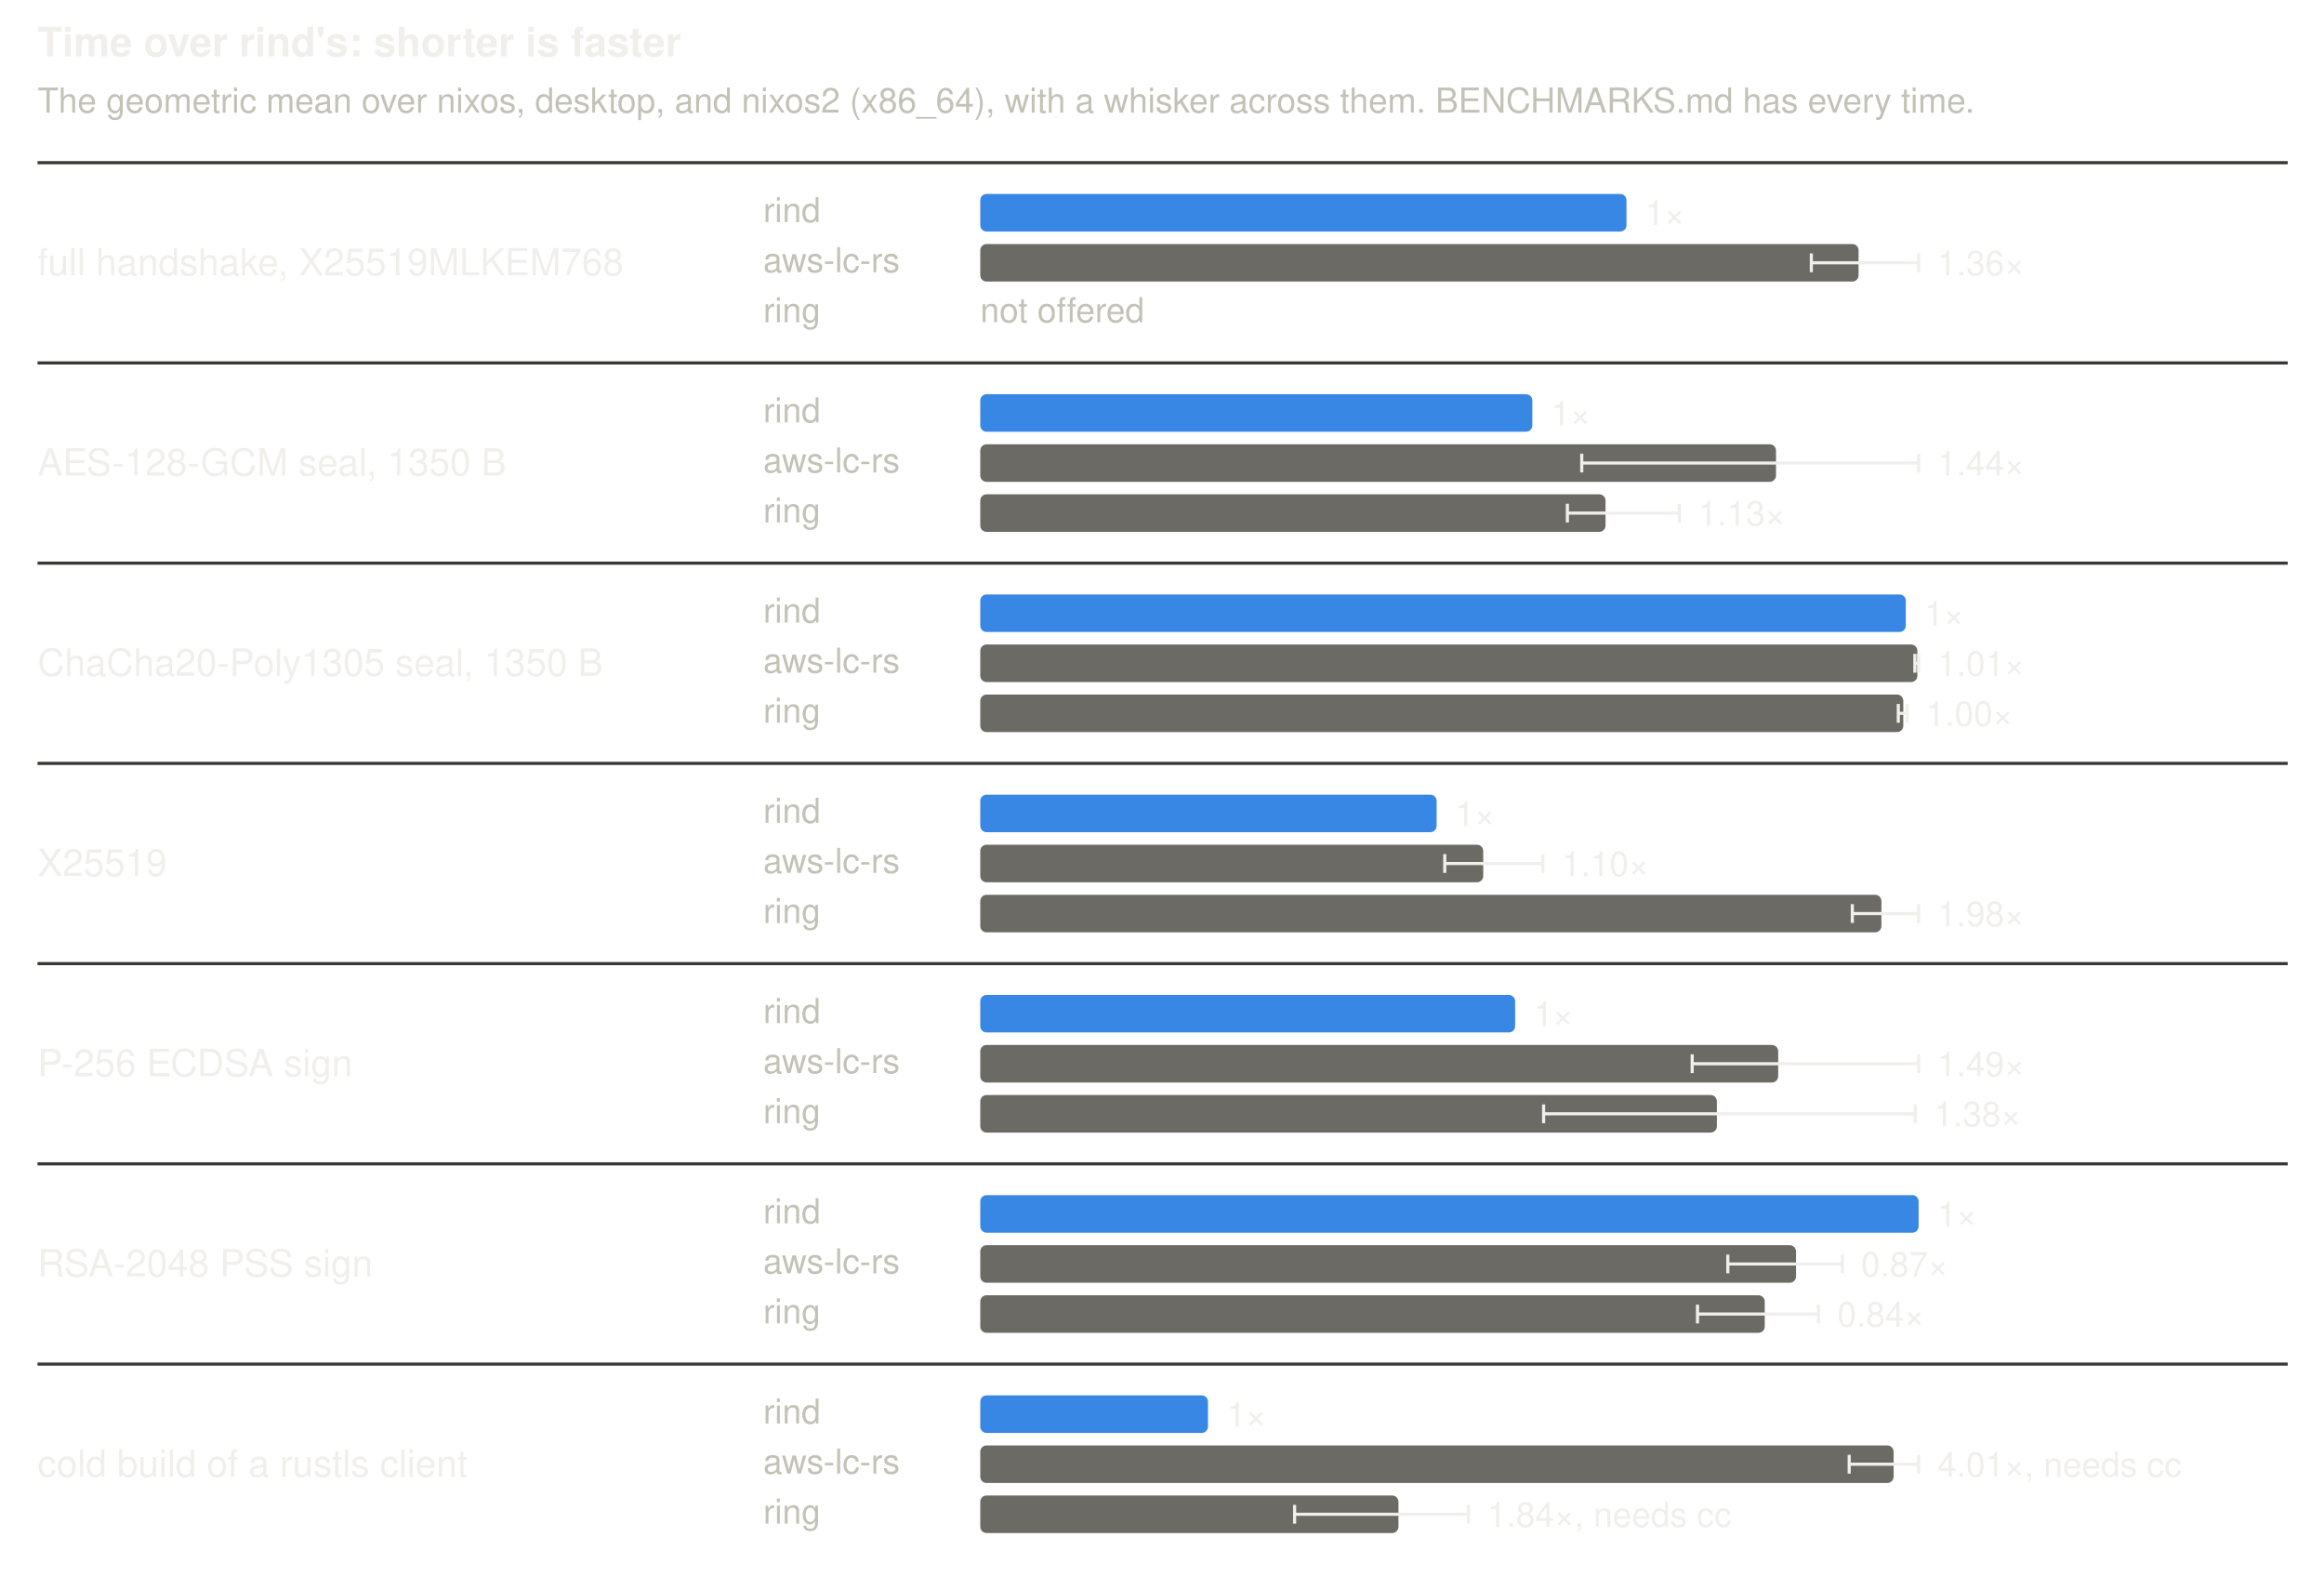
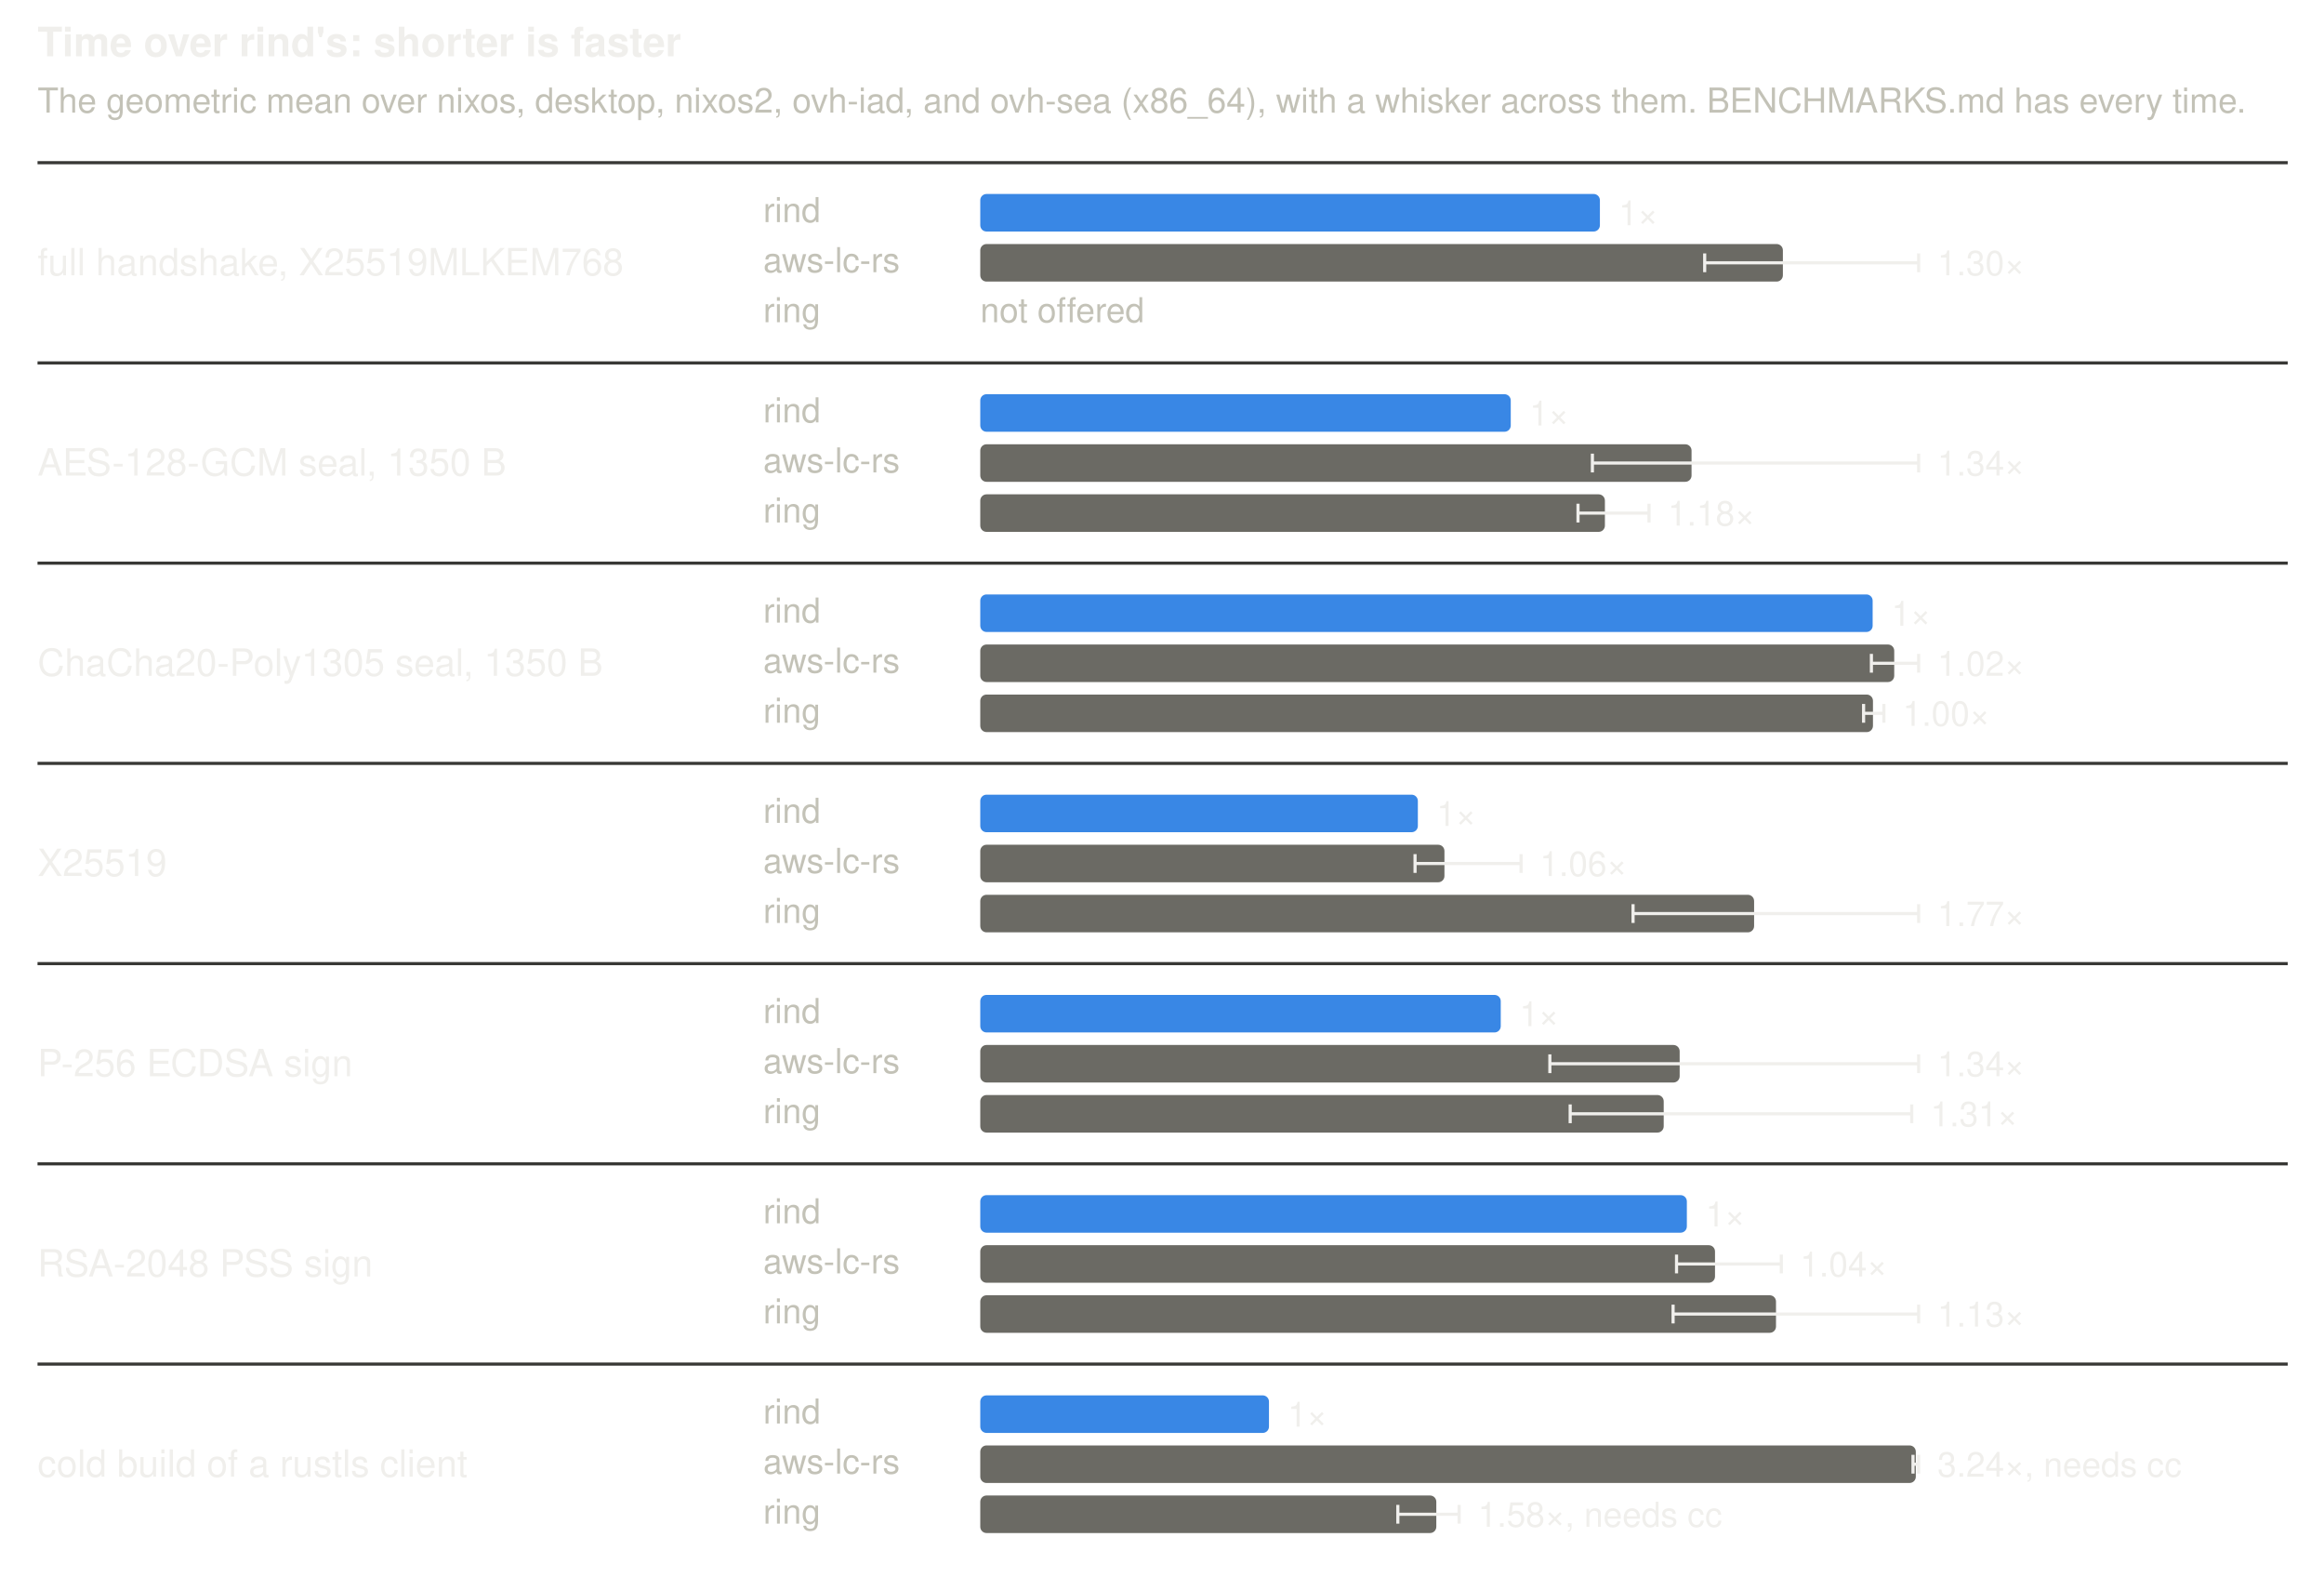
<svg xmlns="http://www.w3.org/2000/svg" width="743" height="504" viewBox="0 0 743 504" font-family="-apple-system, BlinkMacSystemFont, 'Segoe UI', Helvetica, Arial, sans-serif" role="img">
  <text x="12.0" y="18.0" font-size="13" text-anchor="start" font-weight="bold" fill="#f0efec">Time over rind's: shorter is faster</text>
-   <text x="12.0" y="36.0" font-size="11" text-anchor="start" font-weight="normal" fill="#c3c2b7">The geometric mean over nixos, desktop, and nixos2 (x86_64), with a whisker across them. BENCHMARKS.md has every time.</text>
+   <text x="12.0" y="36.0" font-size="11" text-anchor="start" font-weight="normal" fill="#c3c2b7">The geometric mean over nixos, desktop, nixos2, ovh-iad, and ovh-sea (x86_64), with a whisker across them. BENCHMARKS.md has every time.</text>
  <line x1="12.0" y1="52.0" x2="731.4" y2="52.0" stroke="#383835" />
  <text x="12.0" y="88.0" font-size="12" text-anchor="start" font-weight="normal" fill="#f0efec">full handshake, X25519MLKEM768</text>
  <text x="244.0" y="71.0" font-size="11" text-anchor="start" font-weight="normal" fill="#c3c2b7">rind</text>
-   <rect x="313.4" y="62.0" width="206.6" height="12.0" rx="2" fill="#3987e5" />
-   <text x="526.0" y="72.0" font-size="11" text-anchor="start" font-weight="normal" fill="#f0efec">1×</text>
+   <rect x="313.4" y="62.0" width="198.1" height="12.0" rx="2" fill="#3987e5" />
+   <text x="517.5" y="72.0" font-size="11" text-anchor="start" font-weight="normal" fill="#f0efec">1×</text>
  <text x="244.0" y="87.0" font-size="11" text-anchor="start" font-weight="normal" fill="#c3c2b7">aws-lc-rs</text>
-   <rect x="313.4" y="78.0" width="280.8" height="12.0" rx="2" fill="#6b6a64" />
-   <line x1="579.1" y1="84.0" x2="613.4" y2="84.0" stroke="#f0efec" />
-   <line x1="579.1" y1="81.0" x2="579.1" y2="87.0" stroke="#f0efec" />
+   <rect x="313.4" y="78.0" width="256.6" height="12.0" rx="2" fill="#6b6a64" />
+   <line x1="545.0" y1="84.0" x2="613.4" y2="84.0" stroke="#f0efec" />
+   <line x1="545.0" y1="81.0" x2="545.0" y2="87.0" stroke="#f0efec" />
  <line x1="613.4" y1="81.0" x2="613.4" y2="87.0" stroke="#f0efec" />
-   <text x="619.4" y="88.0" font-size="11" text-anchor="start" font-weight="normal" fill="#f0efec">1.36×</text>
+   <text x="619.4" y="88.0" font-size="11" text-anchor="start" font-weight="normal" fill="#f0efec">1.30×</text>
  <text x="244.0" y="103.0" font-size="11" text-anchor="start" font-weight="normal" fill="#c3c2b7">ring</text>
  <text x="313.4" y="103.0" font-size="11" text-anchor="start" font-weight="normal" fill="#c3c2b7">not offered</text>
  <line x1="12.0" y1="116.0" x2="731.4" y2="116.0" stroke="#383835" />
  <text x="12.0" y="152.0" font-size="12" text-anchor="start" font-weight="normal" fill="#f0efec">AES-128-GCM seal, 1350 B</text>
  <text x="244.0" y="135.0" font-size="11" text-anchor="start" font-weight="normal" fill="#c3c2b7">rind</text>
-   <rect x="313.4" y="126.0" width="176.5" height="12.0" rx="2" fill="#3987e5" />
-   <text x="495.9" y="136.0" font-size="11" text-anchor="start" font-weight="normal" fill="#f0efec">1×</text>
+   <rect x="313.4" y="126.0" width="169.6" height="12.0" rx="2" fill="#3987e5" />
+   <text x="489.0" y="136.0" font-size="11" text-anchor="start" font-weight="normal" fill="#f0efec">1×</text>
  <text x="244.0" y="151.0" font-size="11" text-anchor="start" font-weight="normal" fill="#c3c2b7">aws-lc-rs</text>
-   <rect x="313.4" y="142.0" width="254.4" height="12.0" rx="2" fill="#6b6a64" />
-   <line x1="505.7" y1="148.0" x2="613.4" y2="148.0" stroke="#f0efec" />
-   <line x1="505.7" y1="145.0" x2="505.7" y2="151.0" stroke="#f0efec" />
+   <rect x="313.4" y="142.0" width="227.4" height="12.0" rx="2" fill="#6b6a64" />
+   <line x1="509.1" y1="148.0" x2="613.4" y2="148.0" stroke="#f0efec" />
+   <line x1="509.1" y1="145.0" x2="509.1" y2="151.0" stroke="#f0efec" />
  <line x1="613.4" y1="145.0" x2="613.4" y2="151.0" stroke="#f0efec" />
-   <text x="619.4" y="152.0" font-size="11" text-anchor="start" font-weight="normal" fill="#f0efec">1.44×</text>
+   <text x="619.4" y="152.0" font-size="11" text-anchor="start" font-weight="normal" fill="#f0efec">1.34×</text>
  <text x="244.0" y="167.0" font-size="11" text-anchor="start" font-weight="normal" fill="#c3c2b7">ring</text>
-   <rect x="313.4" y="158.0" width="199.9" height="12.0" rx="2" fill="#6b6a64" />
-   <line x1="501.1" y1="164.0" x2="536.9" y2="164.0" stroke="#f0efec" />
-   <line x1="501.1" y1="161.0" x2="501.1" y2="167.0" stroke="#f0efec" />
-   <line x1="536.9" y1="161.0" x2="536.9" y2="167.0" stroke="#f0efec" />
-   <text x="542.9" y="168.0" font-size="11" text-anchor="start" font-weight="normal" fill="#f0efec">1.13×</text>
+   <rect x="313.4" y="158.0" width="199.7" height="12.0" rx="2" fill="#6b6a64" />
+   <line x1="504.5" y1="164.0" x2="527.2" y2="164.0" stroke="#f0efec" />
+   <line x1="504.5" y1="161.0" x2="504.5" y2="167.0" stroke="#f0efec" />
+   <line x1="527.2" y1="161.0" x2="527.2" y2="167.0" stroke="#f0efec" />
+   <text x="533.2" y="168.0" font-size="11" text-anchor="start" font-weight="normal" fill="#f0efec">1.18×</text>
  <line x1="12.0" y1="180.0" x2="731.4" y2="180.0" stroke="#383835" />
  <text x="12.0" y="216.0" font-size="12" text-anchor="start" font-weight="normal" fill="#f0efec">ChaCha20-Poly1305 seal, 1350 B</text>
  <text x="244.0" y="199.0" font-size="11" text-anchor="start" font-weight="normal" fill="#c3c2b7">rind</text>
-   <rect x="313.4" y="190.0" width="295.9" height="12.0" rx="2" fill="#3987e5" />
-   <text x="615.3" y="200.0" font-size="11" text-anchor="start" font-weight="normal" fill="#f0efec">1×</text>
+   <rect x="313.4" y="190.0" width="285.3" height="12.0" rx="2" fill="#3987e5" />
+   <text x="604.7" y="200.0" font-size="11" text-anchor="start" font-weight="normal" fill="#f0efec">1×</text>
  <text x="244.0" y="215.0" font-size="11" text-anchor="start" font-weight="normal" fill="#c3c2b7">aws-lc-rs</text>
-   <rect x="313.4" y="206.0" width="299.6" height="12.0" rx="2" fill="#6b6a64" />
-   <line x1="612.2" y1="212.0" x2="613.4" y2="212.0" stroke="#f0efec" />
-   <line x1="612.2" y1="209.0" x2="612.2" y2="215.0" stroke="#f0efec" />
+   <rect x="313.4" y="206.0" width="292.2" height="12.0" rx="2" fill="#6b6a64" />
+   <line x1="598.3" y1="212.0" x2="613.4" y2="212.0" stroke="#f0efec" />
+   <line x1="598.3" y1="209.0" x2="598.3" y2="215.0" stroke="#f0efec" />
  <line x1="613.4" y1="209.0" x2="613.4" y2="215.0" stroke="#f0efec" />
-   <text x="619.4" y="216.0" font-size="11" text-anchor="start" font-weight="normal" fill="#f0efec">1.01×</text>
+   <text x="619.4" y="216.0" font-size="11" text-anchor="start" font-weight="normal" fill="#f0efec">1.02×</text>
  <text x="244.0" y="231.0" font-size="11" text-anchor="start" font-weight="normal" fill="#c3c2b7">ring</text>
-   <rect x="313.4" y="222.0" width="295.1" height="12.0" rx="2" fill="#6b6a64" />
-   <line x1="606.9" y1="228.0" x2="609.7" y2="228.0" stroke="#f0efec" />
-   <line x1="606.9" y1="225.0" x2="606.9" y2="231.0" stroke="#f0efec" />
-   <line x1="609.7" y1="225.0" x2="609.7" y2="231.0" stroke="#f0efec" />
-   <text x="615.7" y="232.0" font-size="11" text-anchor="start" font-weight="normal" fill="#f0efec">1.00×</text>
+   <rect x="313.4" y="222.0" width="285.4" height="12.0" rx="2" fill="#6b6a64" />
+   <line x1="595.8" y1="228.0" x2="602.3" y2="228.0" stroke="#f0efec" />
+   <line x1="595.8" y1="225.0" x2="595.8" y2="231.0" stroke="#f0efec" />
+   <line x1="602.3" y1="225.0" x2="602.3" y2="231.0" stroke="#f0efec" />
+   <text x="608.3" y="232.0" font-size="11" text-anchor="start" font-weight="normal" fill="#f0efec">1.00×</text>
  <line x1="12.0" y1="244.0" x2="731.4" y2="244.0" stroke="#383835" />
  <text x="12.0" y="280.0" font-size="12" text-anchor="start" font-weight="normal" fill="#f0efec">X25519</text>
  <text x="244.0" y="263.0" font-size="11" text-anchor="start" font-weight="normal" fill="#c3c2b7">rind</text>
-   <rect x="313.4" y="254.0" width="145.9" height="12.0" rx="2" fill="#3987e5" />
-   <text x="465.3" y="264.0" font-size="11" text-anchor="start" font-weight="normal" fill="#f0efec">1×</text>
+   <rect x="313.4" y="254.0" width="139.9" height="12.0" rx="2" fill="#3987e5" />
+   <text x="459.3" y="264.0" font-size="11" text-anchor="start" font-weight="normal" fill="#f0efec">1×</text>
  <text x="244.0" y="279.0" font-size="11" text-anchor="start" font-weight="normal" fill="#c3c2b7">aws-lc-rs</text>
-   <rect x="313.4" y="270.0" width="160.8" height="12.0" rx="2" fill="#6b6a64" />
-   <line x1="461.9" y1="276.0" x2="493.3" y2="276.0" stroke="#f0efec" />
-   <line x1="461.9" y1="273.0" x2="461.9" y2="279.0" stroke="#f0efec" />
-   <line x1="493.3" y1="273.0" x2="493.3" y2="279.0" stroke="#f0efec" />
-   <text x="499.3" y="280.0" font-size="11" text-anchor="start" font-weight="normal" fill="#f0efec">1.10×</text>
+   <rect x="313.4" y="270.0" width="148.4" height="12.0" rx="2" fill="#6b6a64" />
+   <line x1="452.4" y1="276.0" x2="486.3" y2="276.0" stroke="#f0efec" />
+   <line x1="452.4" y1="273.0" x2="452.4" y2="279.0" stroke="#f0efec" />
+   <line x1="486.3" y1="273.0" x2="486.3" y2="279.0" stroke="#f0efec" />
+   <text x="492.3" y="280.0" font-size="11" text-anchor="start" font-weight="normal" fill="#f0efec">1.06×</text>
  <text x="244.0" y="295.0" font-size="11" text-anchor="start" font-weight="normal" fill="#c3c2b7">ring</text>
-   <rect x="313.4" y="286.0" width="288.1" height="12.0" rx="2" fill="#6b6a64" />
-   <line x1="592.2" y1="292.0" x2="613.4" y2="292.0" stroke="#f0efec" />
-   <line x1="592.2" y1="289.0" x2="592.2" y2="295.0" stroke="#f0efec" />
+   <rect x="313.4" y="286.0" width="247.4" height="12.0" rx="2" fill="#6b6a64" />
+   <line x1="522.1" y1="292.0" x2="613.4" y2="292.0" stroke="#f0efec" />
+   <line x1="522.1" y1="289.0" x2="522.1" y2="295.0" stroke="#f0efec" />
  <line x1="613.4" y1="289.0" x2="613.4" y2="295.0" stroke="#f0efec" />
-   <text x="619.4" y="296.0" font-size="11" text-anchor="start" font-weight="normal" fill="#f0efec">1.98×</text>
+   <text x="619.4" y="296.0" font-size="11" text-anchor="start" font-weight="normal" fill="#f0efec">1.77×</text>
  <line x1="12.0" y1="308.0" x2="731.4" y2="308.0" stroke="#383835" />
  <text x="12.0" y="344.0" font-size="12" text-anchor="start" font-weight="normal" fill="#f0efec">P-256 ECDSA sign</text>
  <text x="244.0" y="327.0" font-size="11" text-anchor="start" font-weight="normal" fill="#c3c2b7">rind</text>
-   <rect x="313.4" y="318.0" width="171.0" height="12.0" rx="2" fill="#3987e5" />
-   <text x="490.4" y="328.0" font-size="11" text-anchor="start" font-weight="normal" fill="#f0efec">1×</text>
+   <rect x="313.4" y="318.0" width="166.4" height="12.0" rx="2" fill="#3987e5" />
+   <text x="485.8" y="328.0" font-size="11" text-anchor="start" font-weight="normal" fill="#f0efec">1×</text>
  <text x="244.0" y="343.0" font-size="11" text-anchor="start" font-weight="normal" fill="#c3c2b7">aws-lc-rs</text>
-   <rect x="313.4" y="334.0" width="255.1" height="12.0" rx="2" fill="#6b6a64" />
-   <line x1="541.0" y1="340.0" x2="613.4" y2="340.0" stroke="#f0efec" />
-   <line x1="541.0" y1="337.0" x2="541.0" y2="343.0" stroke="#f0efec" />
+   <rect x="313.4" y="334.0" width="223.6" height="12.0" rx="2" fill="#6b6a64" />
+   <line x1="495.5" y1="340.0" x2="613.4" y2="340.0" stroke="#f0efec" />
+   <line x1="495.5" y1="337.0" x2="495.5" y2="343.0" stroke="#f0efec" />
  <line x1="613.4" y1="337.0" x2="613.4" y2="343.0" stroke="#f0efec" />
-   <text x="619.4" y="344.0" font-size="11" text-anchor="start" font-weight="normal" fill="#f0efec">1.49×</text>
+   <text x="619.4" y="344.0" font-size="11" text-anchor="start" font-weight="normal" fill="#f0efec">1.34×</text>
  <text x="244.0" y="359.0" font-size="11" text-anchor="start" font-weight="normal" fill="#c3c2b7">ring</text>
-   <rect x="313.4" y="350.0" width="235.5" height="12.0" rx="2" fill="#6b6a64" />
-   <line x1="493.5" y1="356.0" x2="612.3" y2="356.0" stroke="#f0efec" />
-   <line x1="493.5" y1="353.0" x2="493.5" y2="359.0" stroke="#f0efec" />
-   <line x1="612.3" y1="353.0" x2="612.3" y2="359.0" stroke="#f0efec" />
-   <text x="618.3" y="360.0" font-size="11" text-anchor="start" font-weight="normal" fill="#f0efec">1.38×</text>
+   <rect x="313.4" y="350.0" width="218.5" height="12.0" rx="2" fill="#6b6a64" />
+   <line x1="502.0" y1="356.0" x2="611.2" y2="356.0" stroke="#f0efec" />
+   <line x1="502.0" y1="353.0" x2="502.0" y2="359.0" stroke="#f0efec" />
+   <line x1="611.2" y1="353.0" x2="611.2" y2="359.0" stroke="#f0efec" />
+   <text x="617.2" y="360.0" font-size="11" text-anchor="start" font-weight="normal" fill="#f0efec">1.31×</text>
  <line x1="12.0" y1="372.0" x2="731.4" y2="372.0" stroke="#383835" />
  <text x="12.0" y="408.0" font-size="12" text-anchor="start" font-weight="normal" fill="#f0efec">RSA-2048 PSS sign</text>
  <text x="244.0" y="391.0" font-size="11" text-anchor="start" font-weight="normal" fill="#c3c2b7">rind</text>
-   <rect x="313.4" y="382.0" width="300.0" height="12.0" rx="2" fill="#3987e5" />
-   <text x="619.4" y="392.0" font-size="11" text-anchor="start" font-weight="normal" fill="#f0efec">1×</text>
+   <rect x="313.4" y="382.0" width="225.9" height="12.0" rx="2" fill="#3987e5" />
+   <text x="545.3" y="392.0" font-size="11" text-anchor="start" font-weight="normal" fill="#f0efec">1×</text>
  <text x="244.0" y="407.0" font-size="11" text-anchor="start" font-weight="normal" fill="#c3c2b7">aws-lc-rs</text>
-   <rect x="313.4" y="398.0" width="260.8" height="12.0" rx="2" fill="#6b6a64" />
-   <line x1="552.4" y1="404.0" x2="589.0" y2="404.0" stroke="#f0efec" />
-   <line x1="552.4" y1="401.0" x2="552.4" y2="407.0" stroke="#f0efec" />
-   <line x1="589.0" y1="401.0" x2="589.0" y2="407.0" stroke="#f0efec" />
-   <text x="595.0" y="408.0" font-size="11" text-anchor="start" font-weight="normal" fill="#f0efec">0.87×</text>
+   <rect x="313.4" y="398.0" width="234.9" height="12.0" rx="2" fill="#6b6a64" />
+   <line x1="536.0" y1="404.0" x2="569.5" y2="404.0" stroke="#f0efec" />
+   <line x1="536.0" y1="401.0" x2="536.0" y2="407.0" stroke="#f0efec" />
+   <line x1="569.5" y1="401.0" x2="569.5" y2="407.0" stroke="#f0efec" />
+   <text x="575.5" y="408.0" font-size="11" text-anchor="start" font-weight="normal" fill="#f0efec">1.04×</text>
  <text x="244.0" y="423.0" font-size="11" text-anchor="start" font-weight="normal" fill="#c3c2b7">ring</text>
-   <rect x="313.4" y="414.0" width="250.8" height="12.0" rx="2" fill="#6b6a64" />
-   <line x1="542.7" y1="420.0" x2="581.4" y2="420.0" stroke="#f0efec" />
-   <line x1="542.7" y1="417.0" x2="542.7" y2="423.0" stroke="#f0efec" />
-   <line x1="581.4" y1="417.0" x2="581.4" y2="423.0" stroke="#f0efec" />
-   <text x="587.4" y="424.0" font-size="11" text-anchor="start" font-weight="normal" fill="#f0efec">0.84×</text>
+   <rect x="313.4" y="414.0" width="254.4" height="12.0" rx="2" fill="#6b6a64" />
+   <line x1="534.9" y1="420.0" x2="613.4" y2="420.0" stroke="#f0efec" />
+   <line x1="534.9" y1="417.0" x2="534.9" y2="423.0" stroke="#f0efec" />
+   <line x1="613.4" y1="417.0" x2="613.4" y2="423.0" stroke="#f0efec" />
+   <text x="619.4" y="424.0" font-size="11" text-anchor="start" font-weight="normal" fill="#f0efec">1.13×</text>
  <line x1="12.0" y1="436.0" x2="731.4" y2="436.0" stroke="#383835" />
  <text x="12.0" y="472.0" font-size="12" text-anchor="start" font-weight="normal" fill="#f0efec">cold build of a rustls client</text>
  <text x="244.0" y="455.0" font-size="11" text-anchor="start" font-weight="normal" fill="#c3c2b7">rind</text>
-   <rect x="313.4" y="446.0" width="72.8" height="12.0" rx="2" fill="#3987e5" />
-   <text x="392.2" y="456.0" font-size="11" text-anchor="start" font-weight="normal" fill="#f0efec">1×</text>
+   <rect x="313.4" y="446.0" width="92.3" height="12.0" rx="2" fill="#3987e5" />
+   <text x="411.7" y="456.0" font-size="11" text-anchor="start" font-weight="normal" fill="#f0efec">1×</text>
  <text x="244.0" y="471.0" font-size="11" text-anchor="start" font-weight="normal" fill="#c3c2b7">aws-lc-rs</text>
-   <rect x="313.4" y="462.0" width="292.0" height="12.0" rx="2" fill="#6b6a64" />
-   <line x1="591.2" y1="468.0" x2="613.4" y2="468.0" stroke="#f0efec" />
-   <line x1="591.2" y1="465.0" x2="591.2" y2="471.0" stroke="#f0efec" />
+   <rect x="313.4" y="462.0" width="299.1" height="12.0" rx="2" fill="#6b6a64" />
+   <line x1="611.6" y1="468.0" x2="613.4" y2="468.0" stroke="#f0efec" />
+   <line x1="611.6" y1="465.0" x2="611.6" y2="471.0" stroke="#f0efec" />
  <line x1="613.4" y1="465.0" x2="613.4" y2="471.0" stroke="#f0efec" />
-   <text x="619.4" y="472.0" font-size="11" text-anchor="start" font-weight="normal" fill="#f0efec">4.01×, needs cc</text>
+   <text x="619.4" y="472.0" font-size="11" text-anchor="start" font-weight="normal" fill="#f0efec">3.24×, needs cc</text>
  <text x="244.0" y="487.0" font-size="11" text-anchor="start" font-weight="normal" fill="#c3c2b7">ring</text>
-   <rect x="313.4" y="478.0" width="133.7" height="12.0" rx="2" fill="#6b6a64" />
-   <line x1="413.9" y1="484.0" x2="469.5" y2="484.0" stroke="#f0efec" />
-   <line x1="413.9" y1="481.0" x2="413.9" y2="487.0" stroke="#f0efec" />
-   <line x1="469.5" y1="481.0" x2="469.5" y2="487.0" stroke="#f0efec" />
-   <text x="475.5" y="488.0" font-size="11" text-anchor="start" font-weight="normal" fill="#f0efec">1.84×, needs cc</text>
+   <rect x="313.4" y="478.0" width="145.8" height="12.0" rx="2" fill="#6b6a64" />
+   <line x1="446.9" y1="484.0" x2="466.5" y2="484.0" stroke="#f0efec" />
+   <line x1="446.9" y1="481.0" x2="446.9" y2="487.0" stroke="#f0efec" />
+   <line x1="466.5" y1="481.0" x2="466.5" y2="487.0" stroke="#f0efec" />
+   <text x="472.5" y="488.0" font-size="11" text-anchor="start" font-weight="normal" fill="#f0efec">1.58×, needs cc</text>
</svg>
